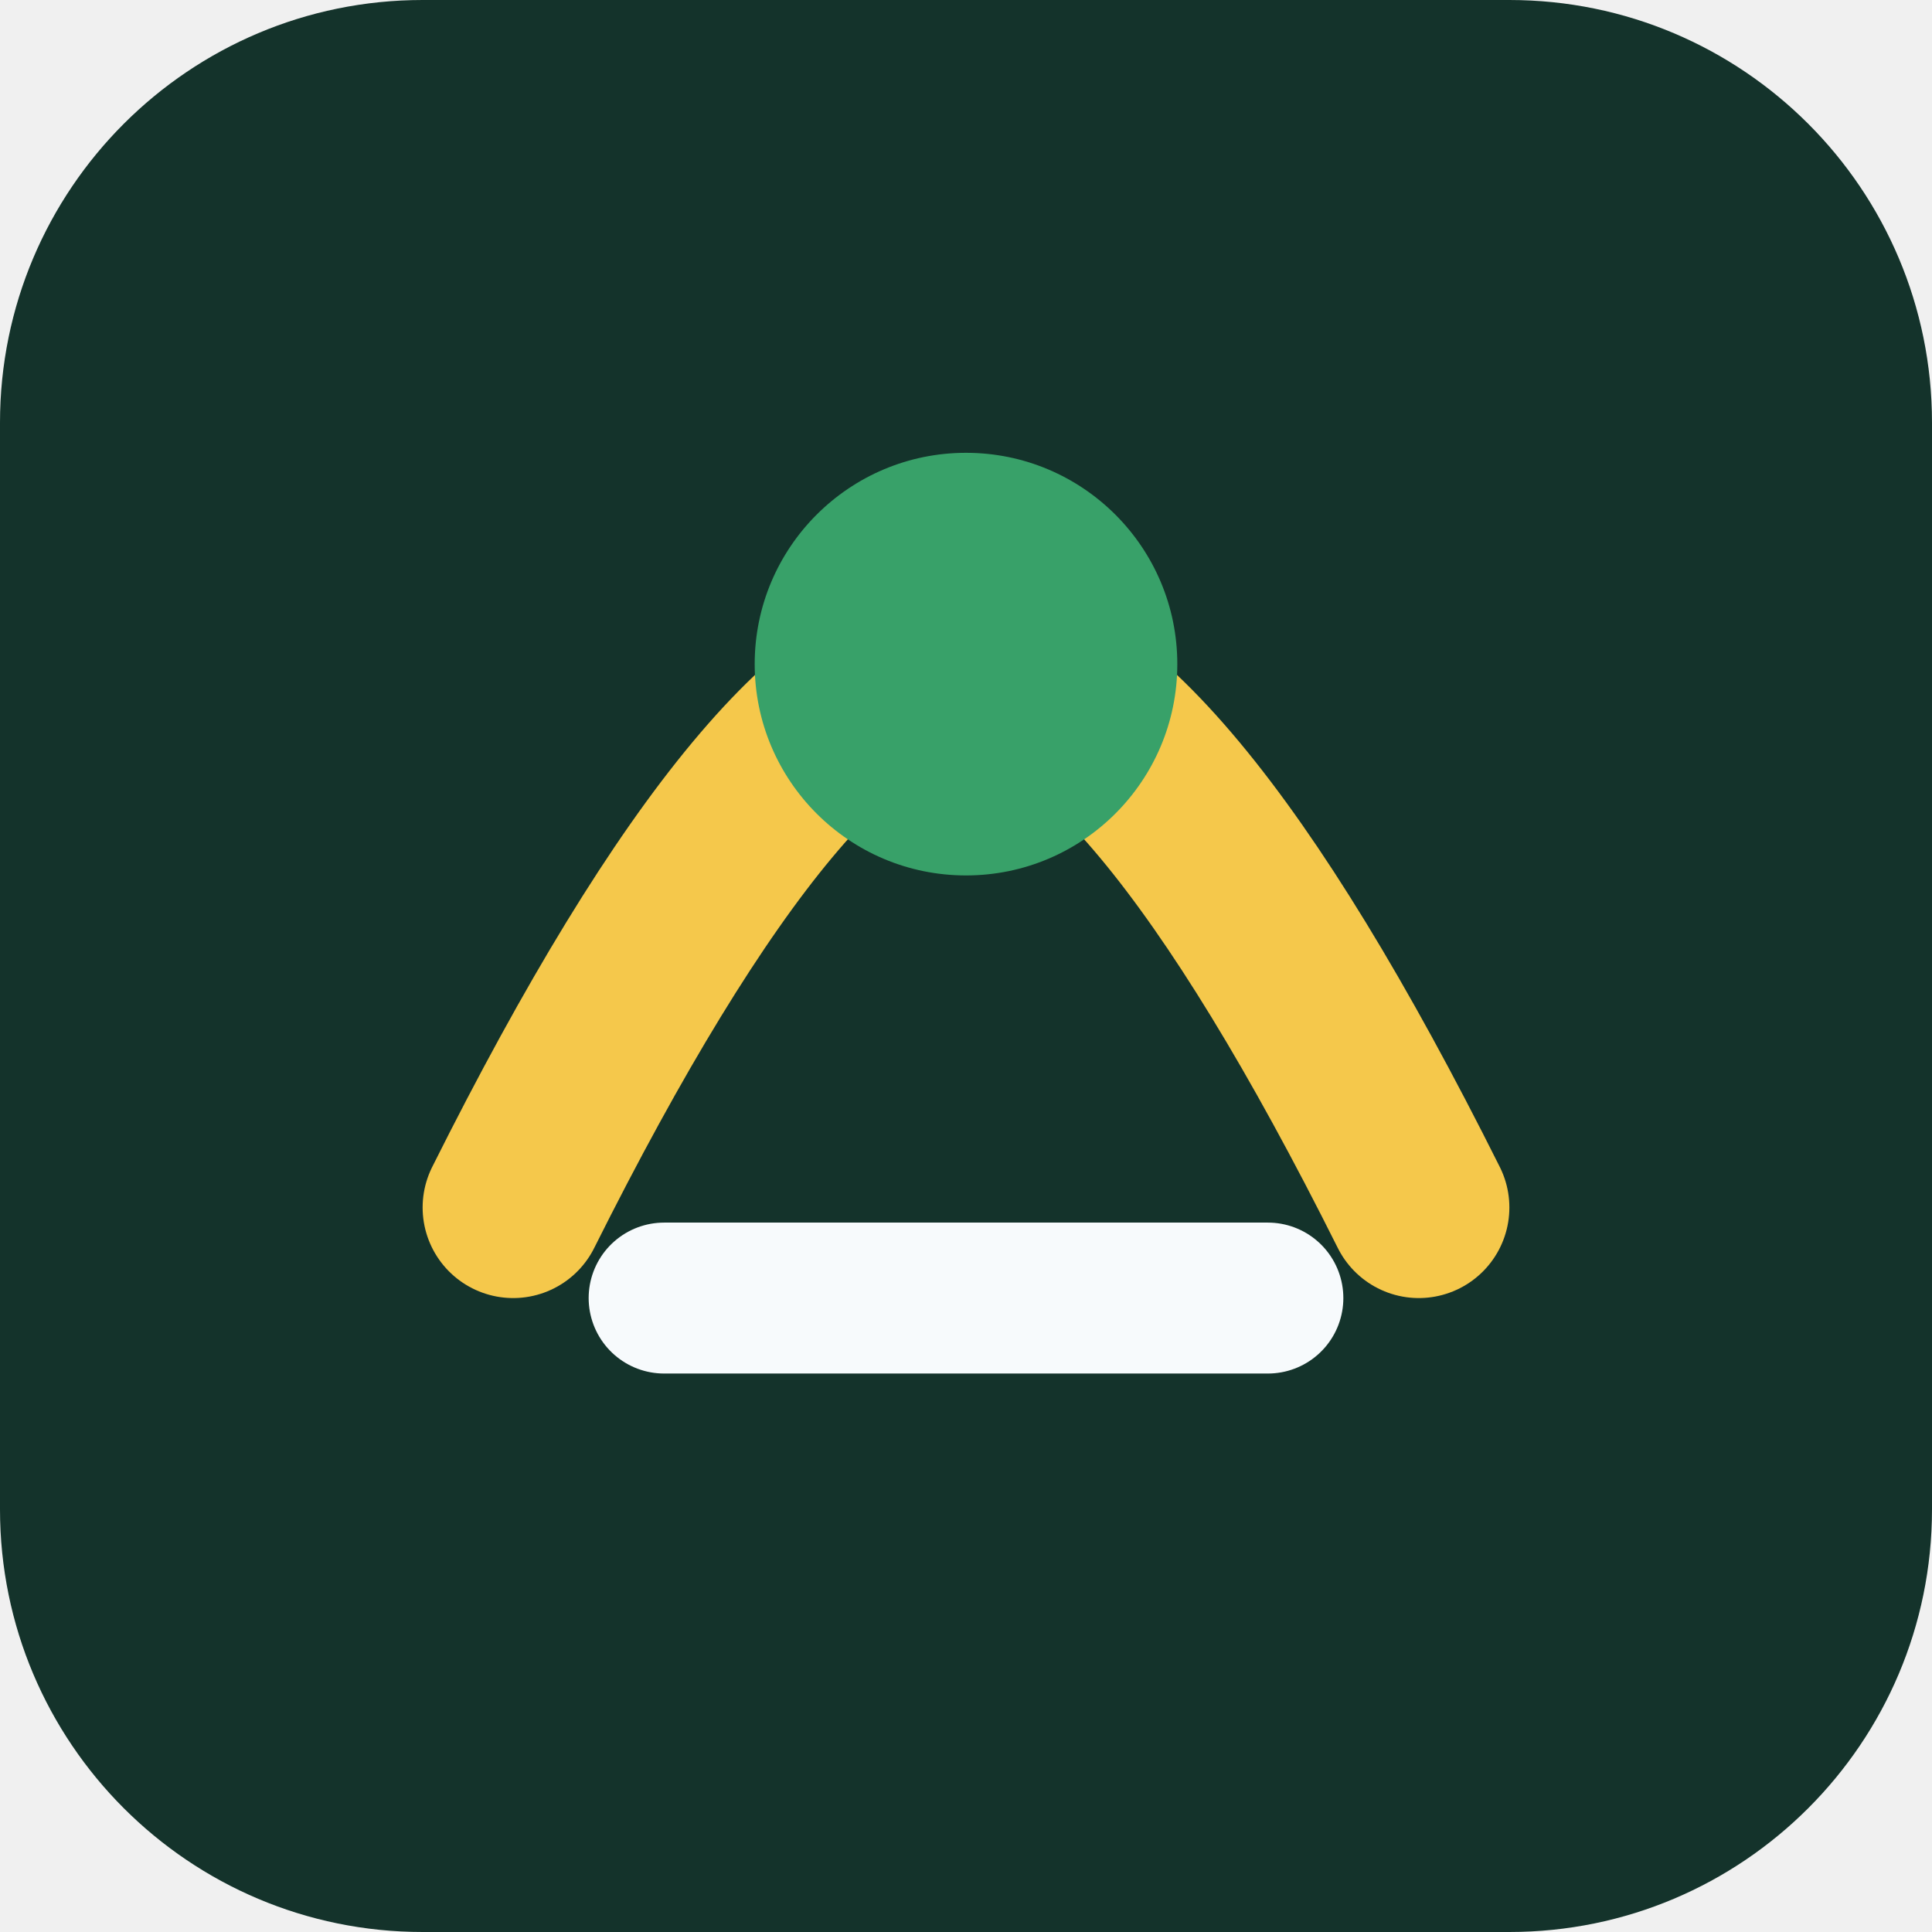
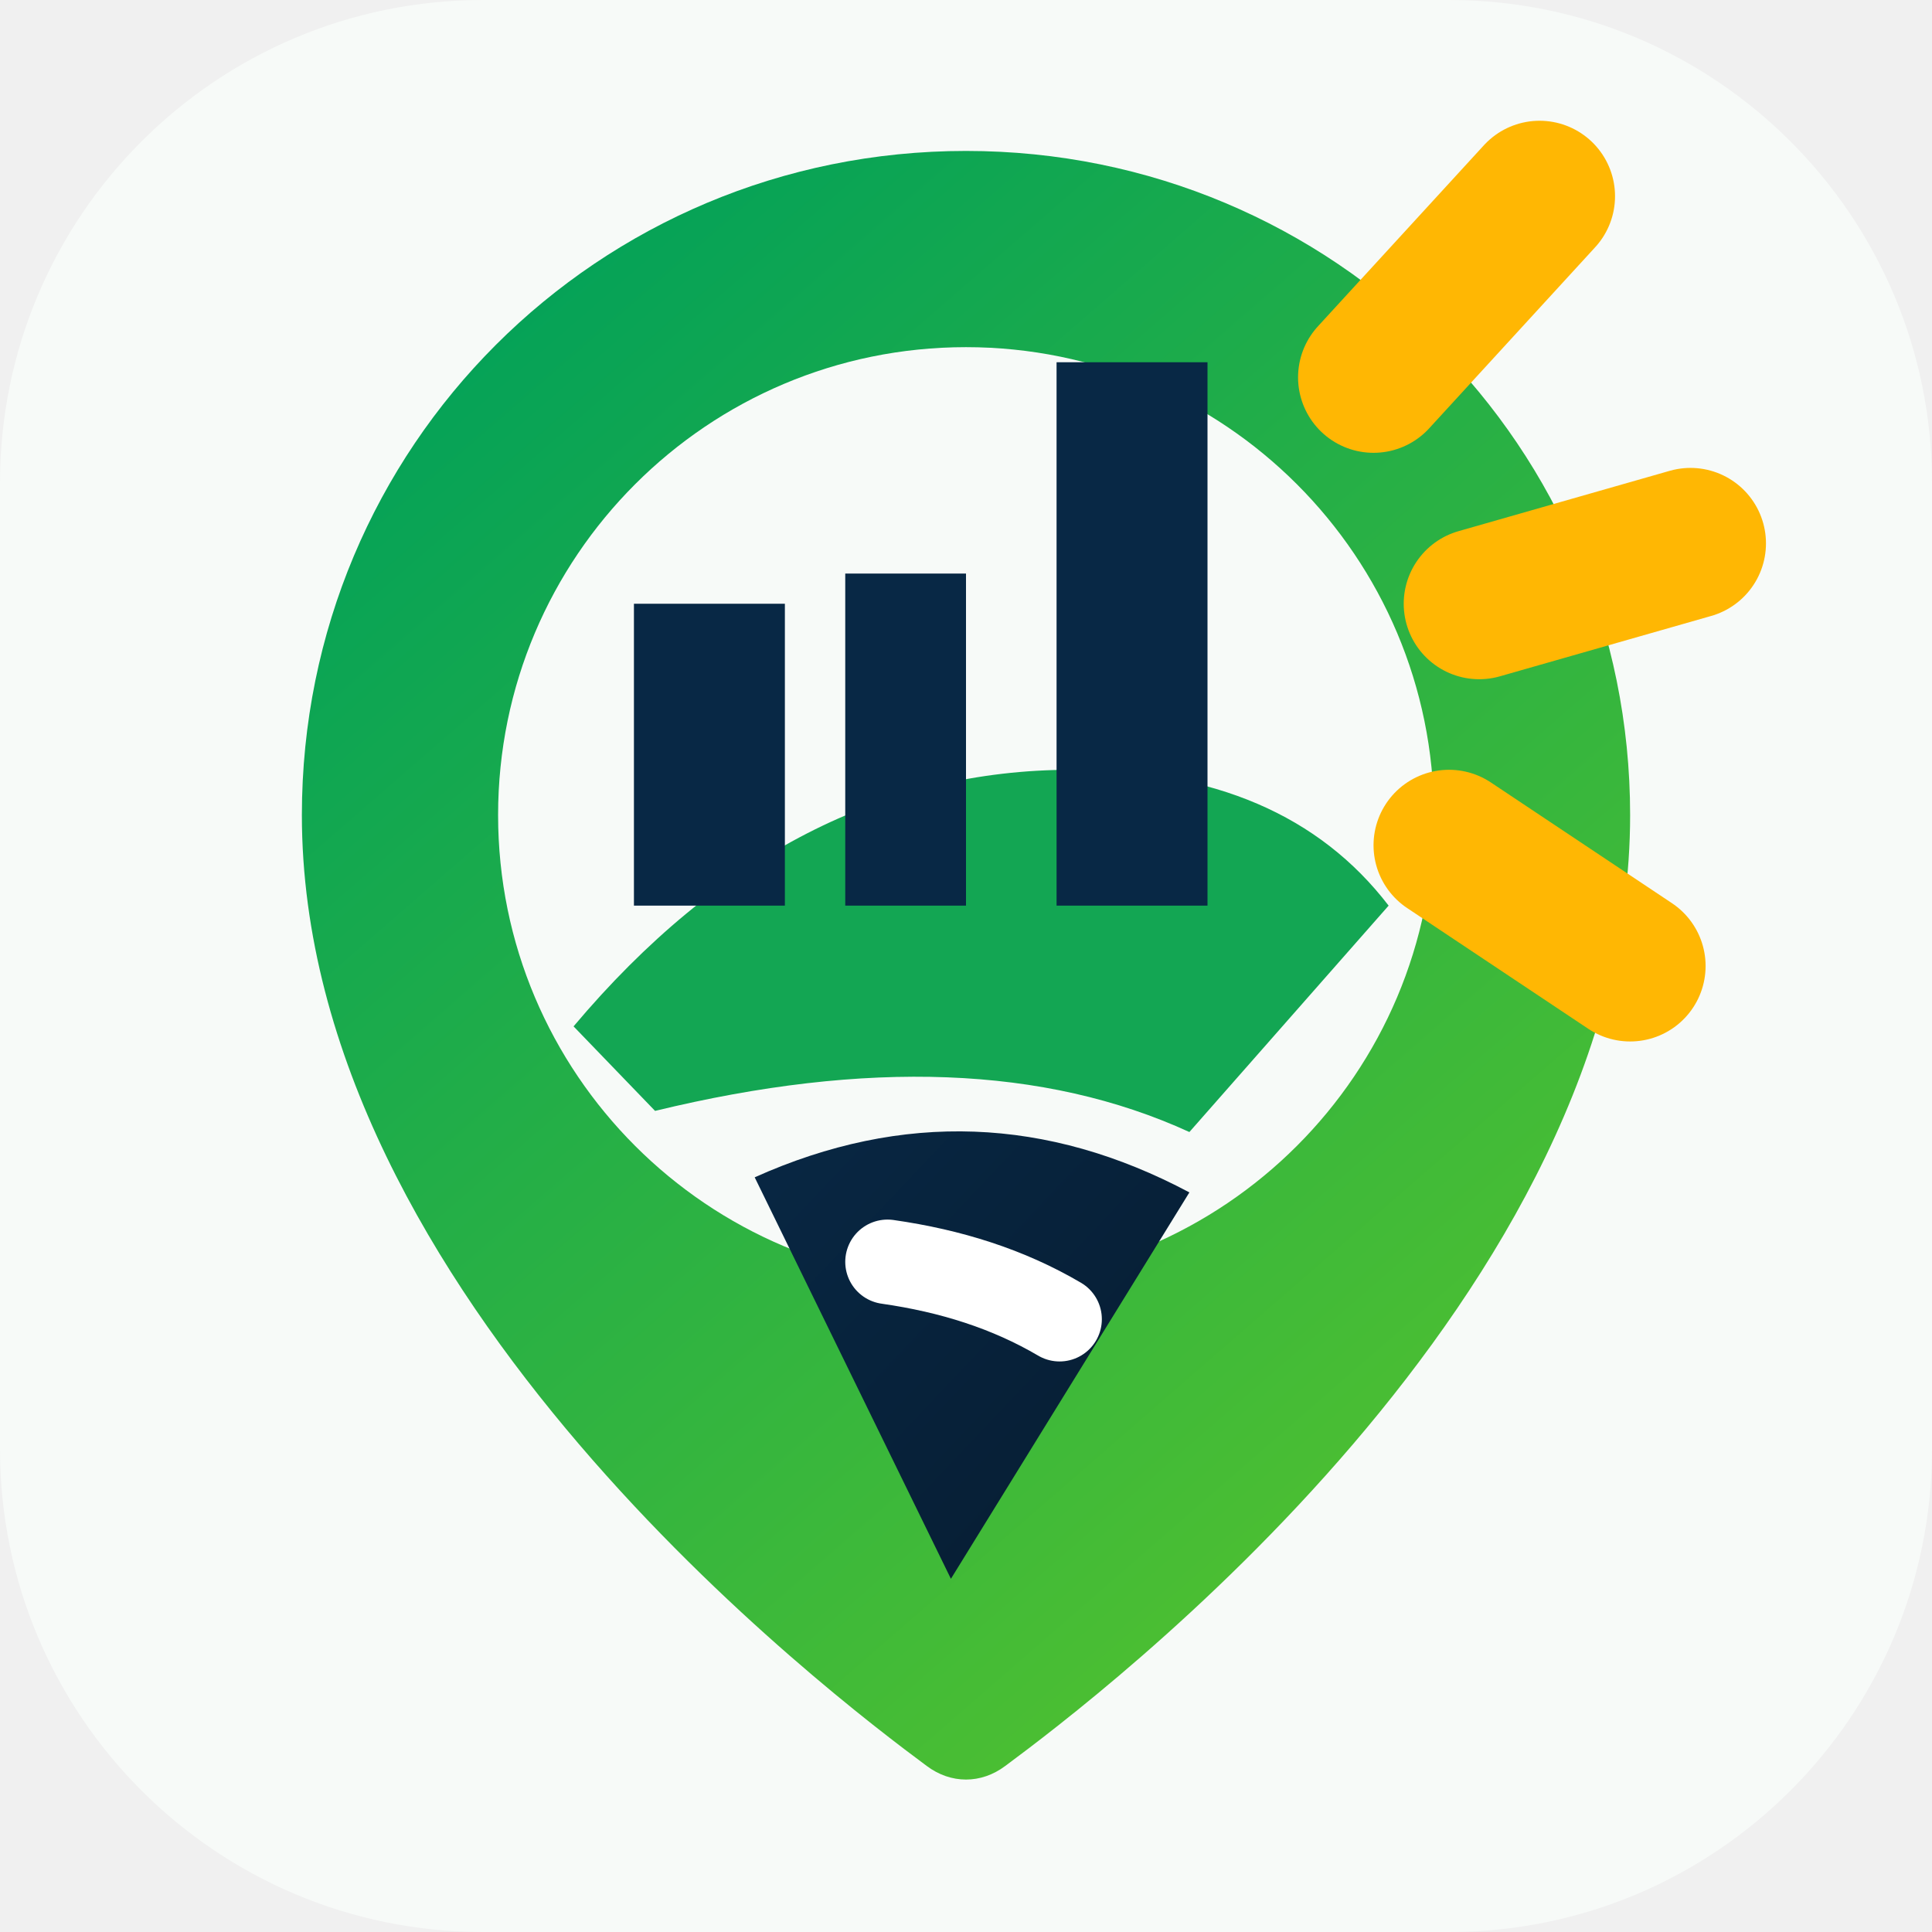
- <svg xmlns="http://www.w3.org/2000/svg" viewBox="0 0 64 64">
-   <rect width="64" height="64" rx="14" fill="#14332b" />
-   <path d="M17 40c6-12 11-18 15-18s9 6 15 18" fill="none" stroke="#f5c84b" stroke-width="6" stroke-linecap="round" />
-   <circle cx="32" cy="22" r="7" fill="#38a169" />
-   <path d="M22 43h20" stroke="#f7fafc" stroke-width="5" stroke-linecap="round" />
+ <svg xmlns="http://www.w3.org/2000/svg" viewBox="0 0 64 64" role="img" aria-label="MtaaFix">
+   <defs>
+     <linearGradient id="pin" x1="12" x2="52" y1="10" y2="56" gradientUnits="userSpaceOnUse">
+       <stop stop-color="#00a05a" />
+       <stop offset="1" stop-color="#59c42b" />
+     </linearGradient>
+     <linearGradient id="road" x1="24" x2="43" y1="36" y2="54" gradientUnits="userSpaceOnUse">
+       <stop stop-color="#082845" />
+       <stop offset="1" stop-color="#061a2d" />
+     </linearGradient>
+   </defs>
+   <rect width="64" height="64" rx="16" fill="#f7faf8" />
+   <path d="M32 5c-12.2 0-22 9.8-22 22 0 15.9 17.6 29.2 20.7 31.5.8.6 1.8.6 2.6 0C36.4 56.2 54 42.9 54 27 54 14.8 44.2 5 32 5Z" fill="url(#pin)" />
+   <circle cx="32" cy="27" r="15.5" fill="#f7faf8" />
+   <path d="M19 34c4.8-5.7 10.3-8.5 16.5-8.5 4.7 0 8.2 1.5 10.5 4.5l-6.6 7.5c-4.8-2.2-10.7-2.4-17.7-.7L19 34Z" fill="#13a653" />
+   <path d="M25 39c4.9-2.2 9.7-2 14.4.5l-7.9 12.8L25 39Z" fill="url(#road)" />
+   <path d="M29.4 41.8c2.1.3 4 .9 5.7 1.9" fill="none" stroke="#ffffff" stroke-width="2.8" stroke-linecap="round" />
+   <path d="M28 19h4v11h-4V19Zm7-7h5v18h-5V12Zm-14 8h5v10h-5V20Z" fill="#082845" />
+   <path d="M45.5 12.5 51 6.5M49 20l7-2M48 28l6 4" fill="none" stroke="#ffb703" stroke-width="5" stroke-linecap="round" />
</svg>
